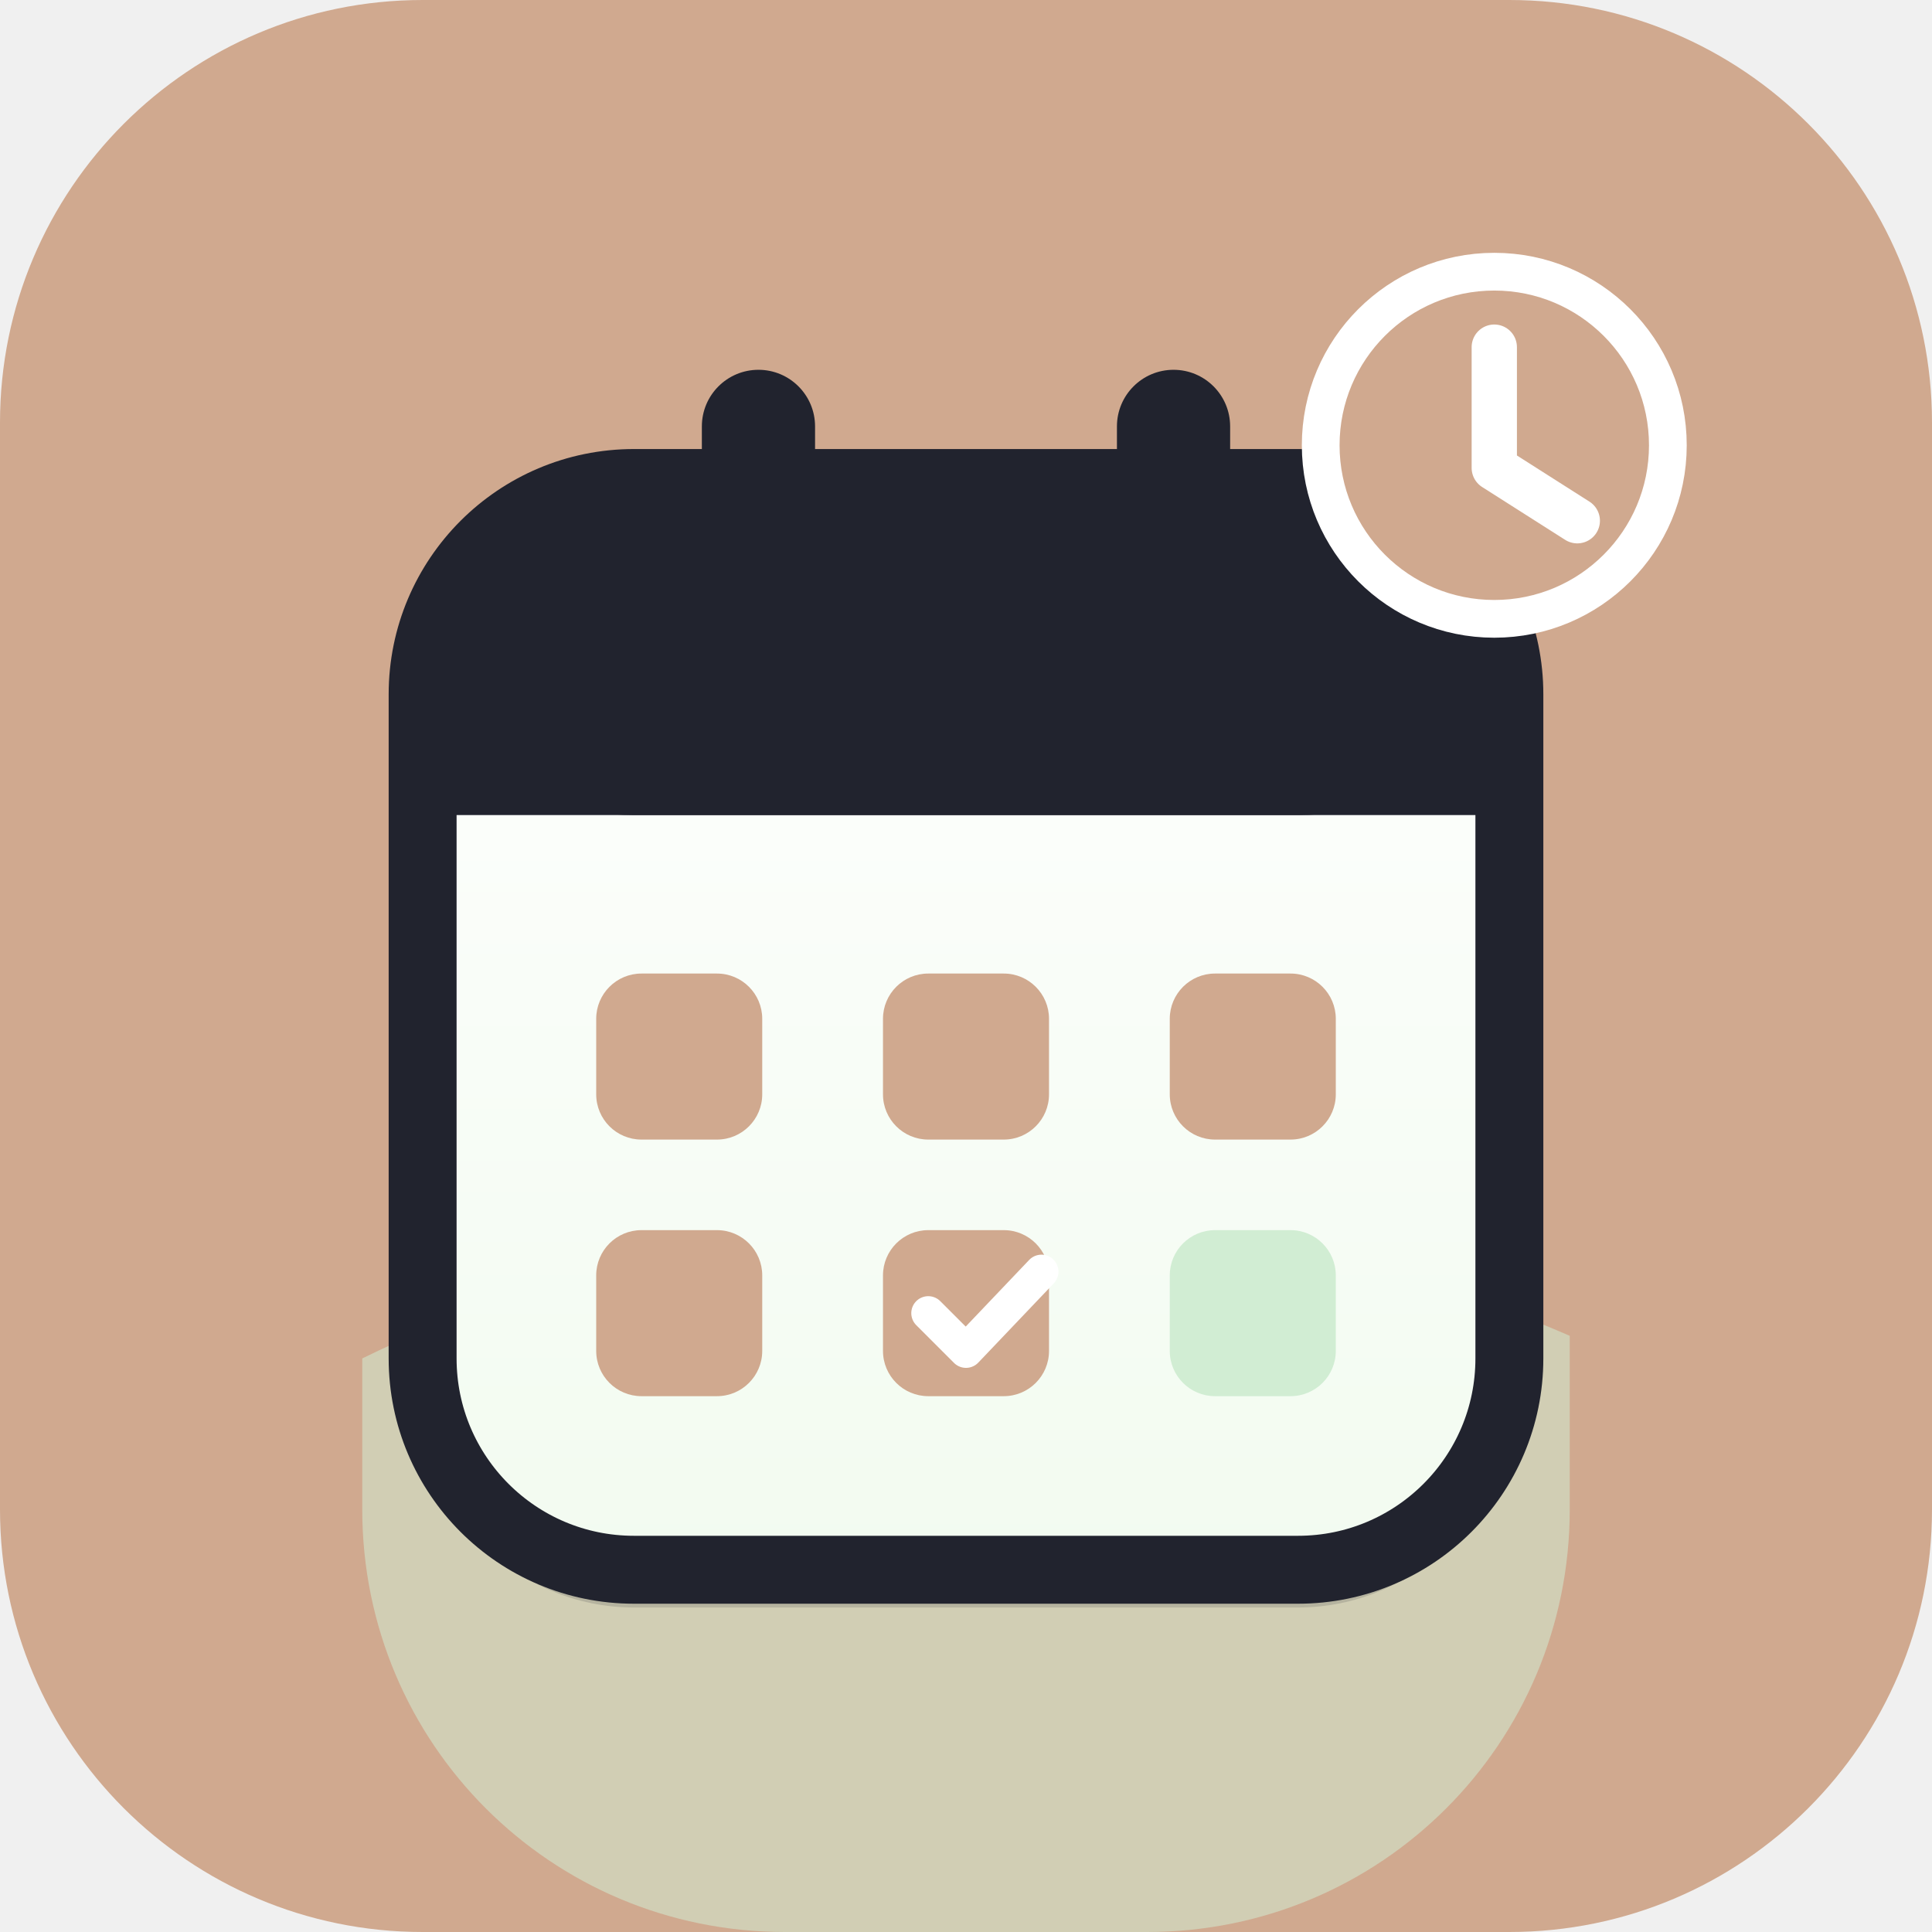
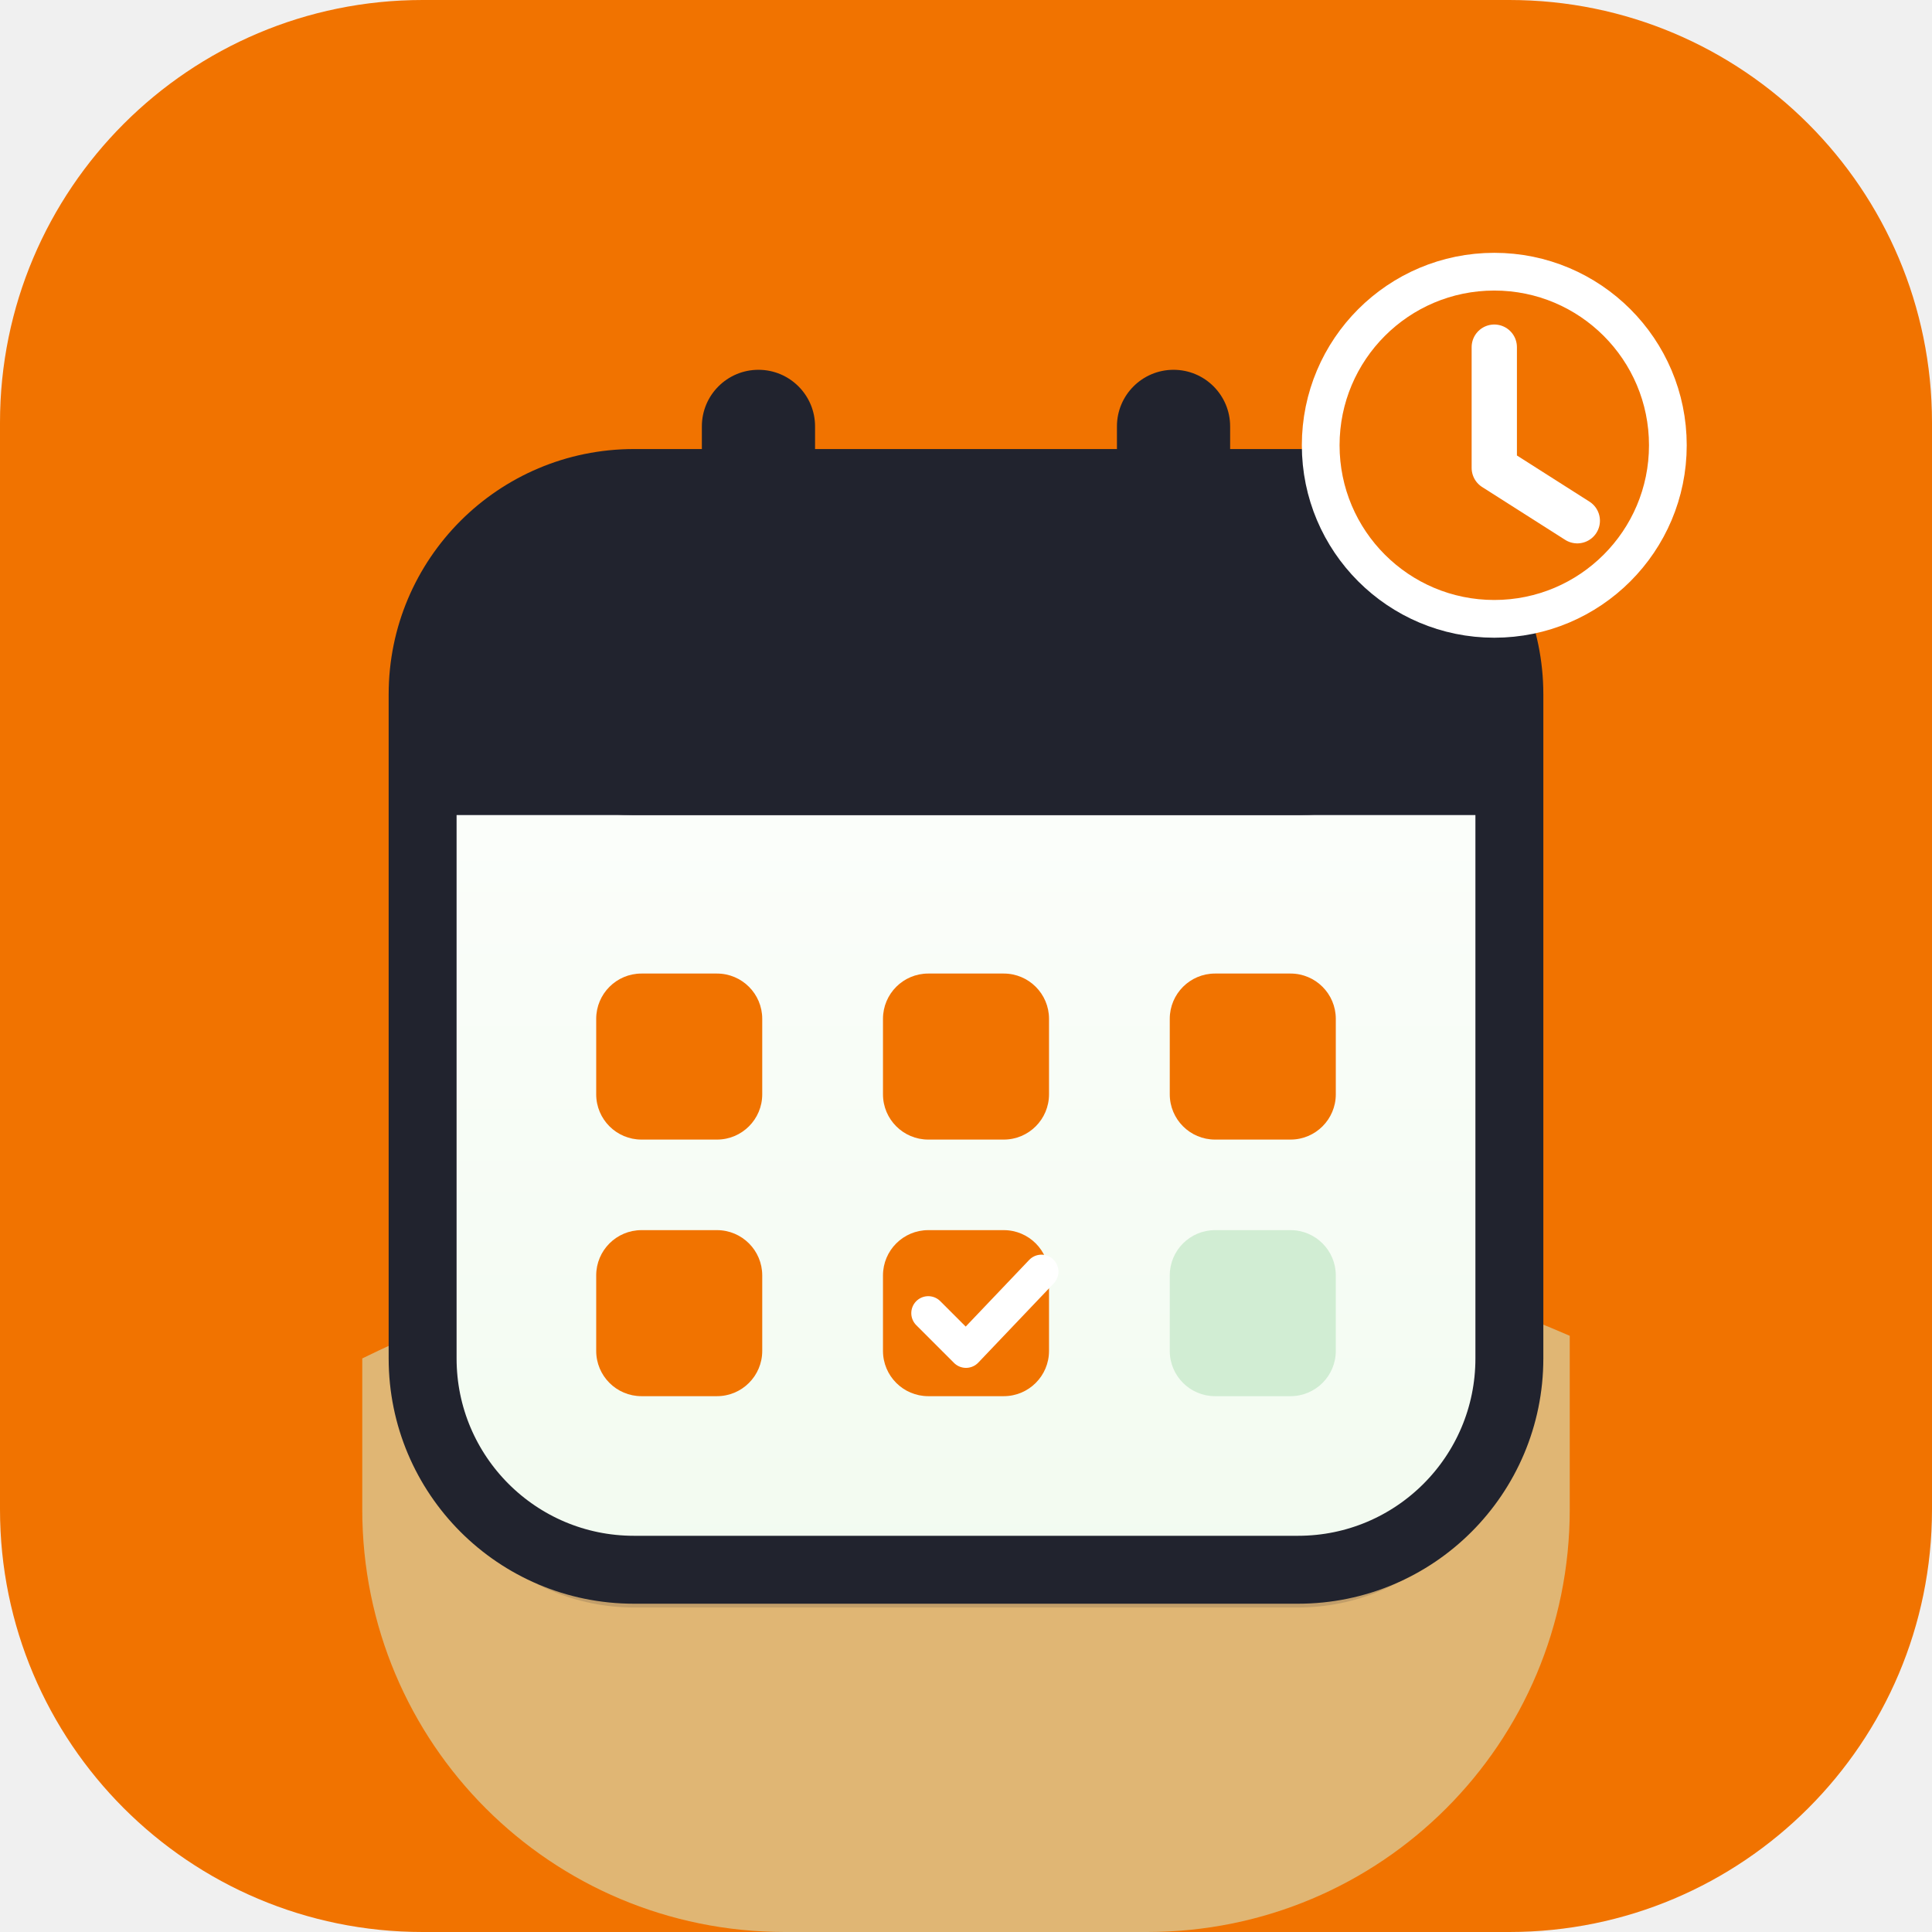
<svg xmlns="http://www.w3.org/2000/svg" width="512" height="512" viewBox="0 0 512 512">
  <defs>
    <linearGradient id="bg" x1="0" y1="0" x2="1" y2="1">
-       <stop offset="0" stop-color="#d0a98f" />
-       <stop offset="1" stop-color="#d0a98f" />
+       <stop offset="0" stop-color="#f17300" />
+       <stop offset="1" stop-color="#f17300" />
    </linearGradient>
    <linearGradient id="page" x1="0" y1="0" x2="0" y2="1">
      <stop offset="0" stop-color="#FFFFFF" />
      <stop offset="1" stop-color="#F2FBF0" />
    </linearGradient>
  </defs>
  <rect width="512" height="512" rx="112" fill="url(#bg)" />
  <path d="M96 360c94-46 214-52 320-6v46c0 62-50 112-112 112H208c-62 0-112-50-112-112z" fill="#D1EDD3" opacity=".55" />
  <g>
    <rect x="112" y="128" width="288" height="288" rx="56" fill="#21232e" opacity=".16" transform="translate(0 10)" />
    <rect x="112" y="128" width="288" height="288" rx="56" fill="url(#page)" stroke="#21232e" stroke-width="18" />
    <rect x="112" y="128" width="288" height="88" rx="56" fill="#21232e" />
    <rect x="112" y="170" width="288" height="46" fill="#21232e" />
    <rect x="186" y="98" width="30" height="72" rx="15" fill="#21232e" />
    <rect x="296" y="98" width="30" height="72" rx="15" fill="#21232e" />
-     <g fill="#d0a98f">
+     <g fill="#f17300">
      <rect x="158" y="258" width="44" height="44" rx="12" />
      <rect x="234" y="258" width="44" height="44" rx="12" />
      <rect x="310" y="258" width="44" height="44" rx="12" />
      <rect x="158" y="326" width="44" height="44" rx="12" />
    </g>
-     <rect x="234" y="326" width="44" height="44" rx="12" fill="#d0a98f" />
+     <rect x="234" y="326" width="44" height="44" rx="12" fill="#f17300" />
    <path d="M246 348l10 10 20-21" fill="none" stroke="#FFFFFF" stroke-width="9" stroke-linecap="round" stroke-linejoin="round" />
    <rect x="310" y="326" width="44" height="44" rx="12" fill="#D1EDD3" />
  </g>
-   <circle cx="396" cy="118" r="46" fill="#d0a98f" stroke="#FFFFFF" stroke-width="10" />
+   <circle cx="396" cy="118" r="46" fill="#f17300" stroke="#FFFFFF" stroke-width="10" />
  <path d="M396 92v32l22 14" fill="none" stroke="#FFFFFF" stroke-width="12" stroke-linecap="round" stroke-linejoin="round" />
</svg>
